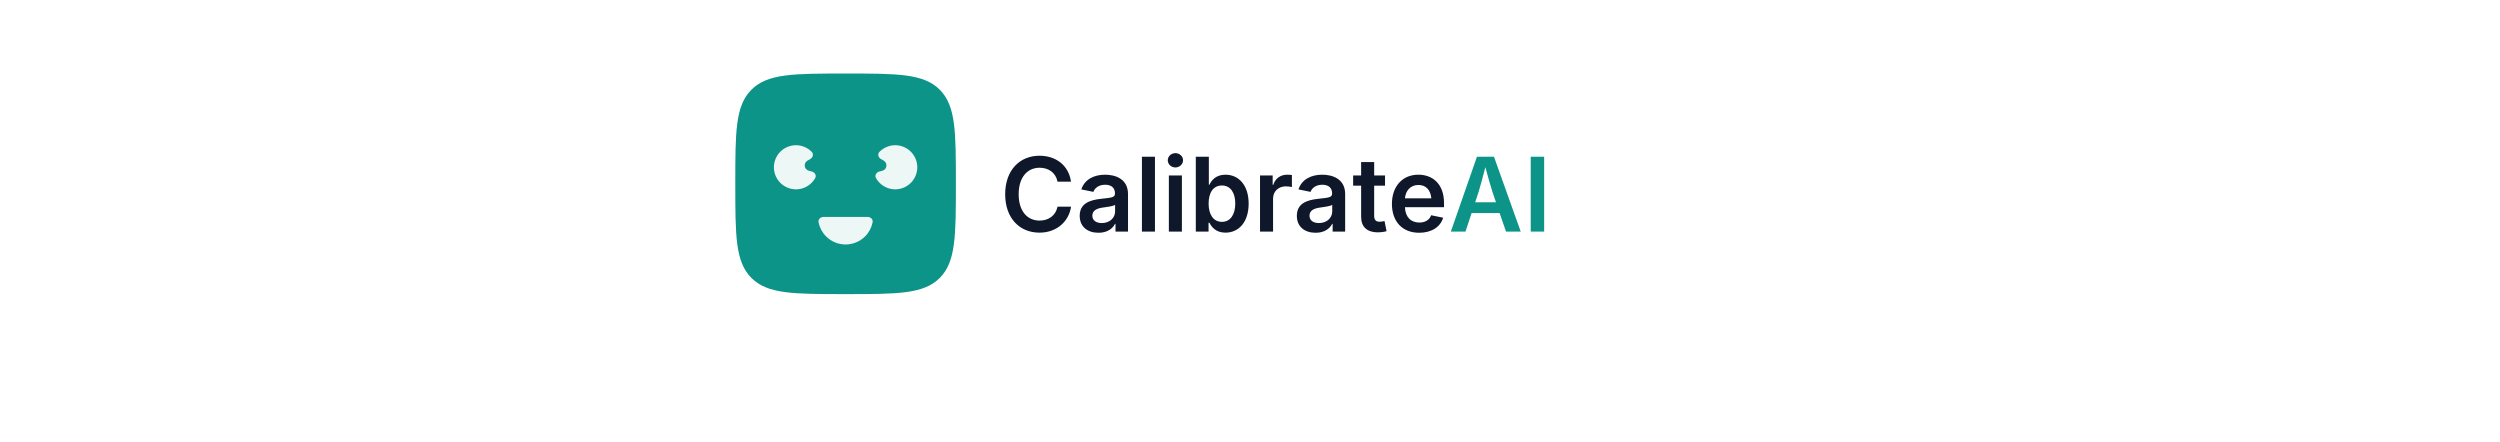
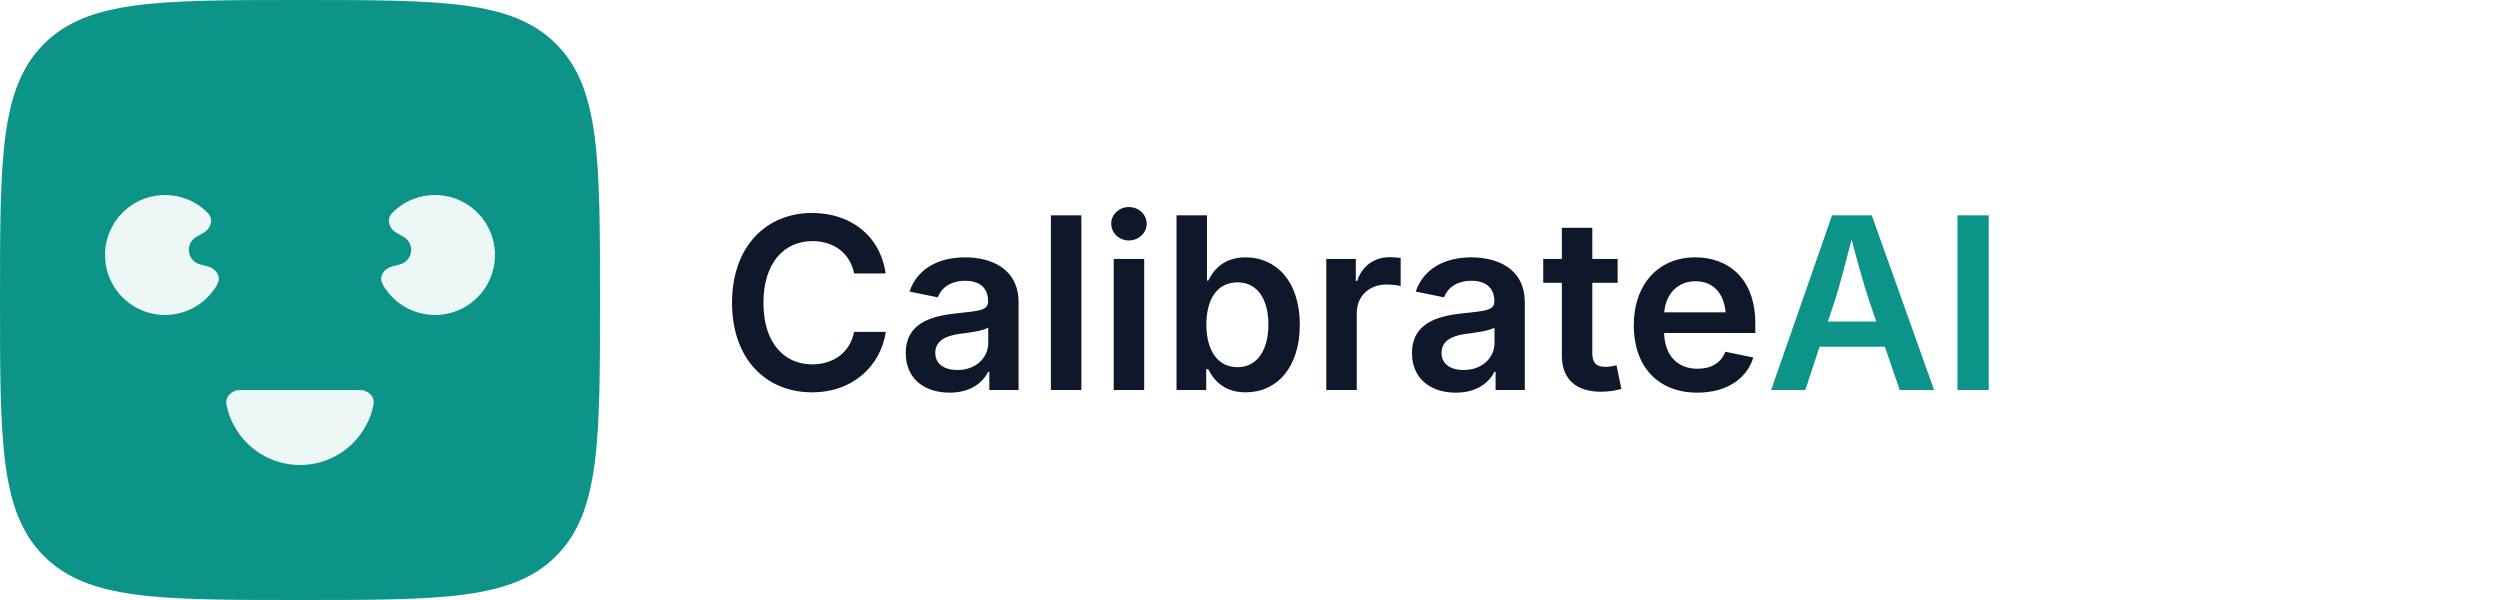
- <svg xmlns="http://www.w3.org/2000/svg" width="100%" viewBox="0 0 680 120" fill="none">
-   <g transform="translate(200, 20)" style="fill:none;stroke:none;color:rgb(255, 255, 255);stroke-width:1px;stroke-linecap:butt;stroke-linejoin:miter;opacity:1;font-family:&quot;Anthropic Sans&quot;, -apple-system, BlinkMacSystemFont, &quot;Segoe UI&quot;, sans-serif;font-size:16px;font-weight:400;text-anchor:start;dominant-baseline:auto">
-     <path d="M0 30C0 15.858 0 8.787 4.393 4.393C8.787 0 15.858 0 30 0C44.142 0 51.213 0 55.607 4.393C60 8.787 60 15.858 60 30C60 44.142 60 51.213 55.607 55.607C51.213 60 44.142 60 30 60C15.858 60 8.787 60 4.393 55.607C0 51.213 0 44.142 0 30Z" style="fill:rgb(13, 148, 136);stroke:none;color:rgb(255, 255, 255);stroke-width:1px;stroke-linecap:butt;stroke-linejoin:miter;opacity:1;font-family:&quot;Anthropic Sans&quot;, -apple-system, BlinkMacSystemFont, &quot;Segoe UI&quot;, sans-serif;font-size:16px;font-weight:400;text-anchor:start;dominant-baseline:auto" />
-     <path d="M36 39C36.828 39 37.515 39.678 37.351 40.49C37.059 41.924 36.353 43.253 35.303 44.303C33.897 45.709 31.99 46.5 30 46.5C28.01 46.5 26.103 45.709 24.697 44.303C23.647 43.253 22.941 41.924 22.649 40.49C22.485 39.678 23.172 39 24 39H36Z" style="fill:rgba(255, 255, 255, 0.92);stroke:none;color:rgb(255, 255, 255);stroke-width:1px;stroke-linecap:butt;stroke-linejoin:miter;opacity:1;font-family:&quot;Anthropic Sans&quot;, -apple-system, BlinkMacSystemFont, &quot;Segoe UI&quot;, sans-serif;font-size:16px;font-weight:400;text-anchor:start;dominant-baseline:auto" />
-     <path d="M39.153 26.665C38.353 26.879 37.863 27.716 38.269 28.439C38.696 29.199 39.287 29.862 40.005 30.377C41.134 31.186 42.507 31.578 43.893 31.487C45.278 31.396 46.589 30.828 47.601 29.879C48.615 28.93 49.268 27.659 49.449 26.283C49.63 24.907 49.328 23.51 48.595 22.332C47.862 21.153 46.743 20.265 45.429 19.818C44.114 19.372 42.686 19.396 41.387 19.884C40.559 20.196 39.817 20.684 39.208 21.308C38.629 21.9 38.886 22.836 39.603 23.25L40.364 23.689C41.521 24.358 41.293 26.091 40.002 26.437L39.153 26.665Z" style="fill:rgba(255, 255, 255, 0.92);stroke:none;color:rgb(255, 255, 255);stroke-width:1px;stroke-linecap:butt;stroke-linejoin:miter;opacity:1;font-family:&quot;Anthropic Sans&quot;, -apple-system, BlinkMacSystemFont, &quot;Segoe UI&quot;, sans-serif;font-size:16px;font-weight:400;text-anchor:start;dominant-baseline:auto" />
-     <path d="M20.847 26.665C21.647 26.879 22.137 27.716 21.731 28.439C21.304 29.199 20.713 29.862 19.995 30.377C18.866 31.186 17.493 31.578 16.107 31.487C14.722 31.396 13.411 30.828 12.399 29.879C11.385 28.93 10.732 27.659 10.551 26.283C10.37 24.907 10.672 23.51 11.405 22.332C12.138 21.153 13.257 20.265 14.571 19.818C15.886 19.372 17.314 19.396 18.613 19.884C19.441 20.196 20.183 20.684 20.792 21.308C21.371 21.9 21.114 22.836 20.397 23.25L19.636 23.689C18.479 24.358 18.707 26.091 19.998 26.437L20.847 26.665Z" style="fill:rgba(255, 255, 255, 0.92);stroke:none;color:rgb(255, 255, 255);stroke-width:1px;stroke-linecap:butt;stroke-linejoin:miter;opacity:1;font-family:&quot;Anthropic Sans&quot;, -apple-system, BlinkMacSystemFont, &quot;Segoe UI&quot;, sans-serif;font-size:16px;font-weight:400;text-anchor:start;dominant-baseline:auto" />
-   </g>
-   <text x="272" y="63" style="fill:rgb(15, 23, 42);stroke:none;color:rgb(15, 23, 42);stroke-width:1px;stroke-linecap:butt;stroke-linejoin:miter;opacity:1;font-family:-apple-system, BlinkMacSystemFont, &quot;Segoe UI&quot;, sans-serif;font-size:28px;font-weight:600;text-anchor:start;dominant-baseline:auto">Calibrate<tspan style="fill:rgb(13, 148, 136);stroke:none;color:rgb(255, 255, 255);stroke-width:1px;stroke-linecap:butt;stroke-linejoin:miter;opacity:1;font-family:-apple-system, BlinkMacSystemFont, &quot;Segoe UI&quot;, sans-serif;font-size:28px;font-weight:600;text-anchor:start;dominant-baseline:auto"> AI</tspan>
+ <svg xmlns="http://www.w3.org/2000/svg" width="250" height="60" viewBox="0 0 250 60" fill="none">
+   <path d="M0 30C0 15.858 0 8.787 4.393 4.393C8.787 0 15.858 0 30 0C44.142 0 51.213 0 55.607 4.393C60 8.787 60 15.858 60 30C60 44.142 60 51.213 55.607 55.607C51.213 60 44.142 60 30 60C15.858 60 8.787 60 4.393 55.607C0 51.213 0 44.142 0 30Z" fill="rgb(13, 148, 136)" />
+   <path d="M36 39C36.828 39 37.515 39.678 37.351 40.49C37.059 41.924 36.353 43.253 35.303 44.303C33.897 45.709 31.99 46.5 30 46.5C28.01 46.5 26.103 45.709 24.697 44.303C23.647 43.253 22.941 41.924 22.649 40.49C22.485 39.678 23.172 39 24 39H36Z" fill="rgba(255, 255, 255, 0.92)" />
+   <path d="M39.153 26.665C38.353 26.879 37.863 27.716 38.269 28.439C38.696 29.199 39.287 29.862 40.005 30.377C41.134 31.186 42.507 31.578 43.893 31.487C45.278 31.396 46.589 30.828 47.601 29.879C48.615 28.93 49.268 27.659 49.449 26.283C49.63 24.907 49.328 23.51 48.595 22.332C47.862 21.153 46.743 20.265 45.429 19.818C44.114 19.372 42.686 19.396 41.387 19.884C40.559 20.196 39.817 20.684 39.208 21.308C38.629 21.9 38.886 22.836 39.603 23.25L40.364 23.689C41.521 24.358 41.293 26.091 40.002 26.437L39.153 26.665Z" fill="rgba(255, 255, 255, 0.92)" />
+   <path d="M20.847 26.665C21.647 26.879 22.137 27.716 21.731 28.439C21.304 29.199 20.713 29.862 19.995 30.377C18.866 31.186 17.493 31.578 16.107 31.487C14.722 31.396 13.411 30.828 12.399 29.879C11.385 28.93 10.732 27.659 10.551 26.283C10.37 24.907 10.672 23.51 11.405 22.332C12.138 21.153 13.257 20.265 14.571 19.818C15.886 19.372 17.314 19.396 18.613 19.884C19.441 20.196 20.183 20.684 20.792 21.308C21.371 21.9 21.114 22.836 20.397 23.25L19.636 23.689C18.479 24.358 18.707 26.091 19.998 26.437L20.847 26.665Z" fill="rgba(255, 255, 255, 0.92)" />
+   <text x="72" y="39" font-family="-apple-system, BlinkMacSystemFont, 'Segoe UI', sans-serif" font-size="24" font-weight="600" fill="rgb(15, 23, 42)">Calibrate<tspan fill="rgb(13, 148, 136)"> AI</tspan>
  </text>
</svg>
